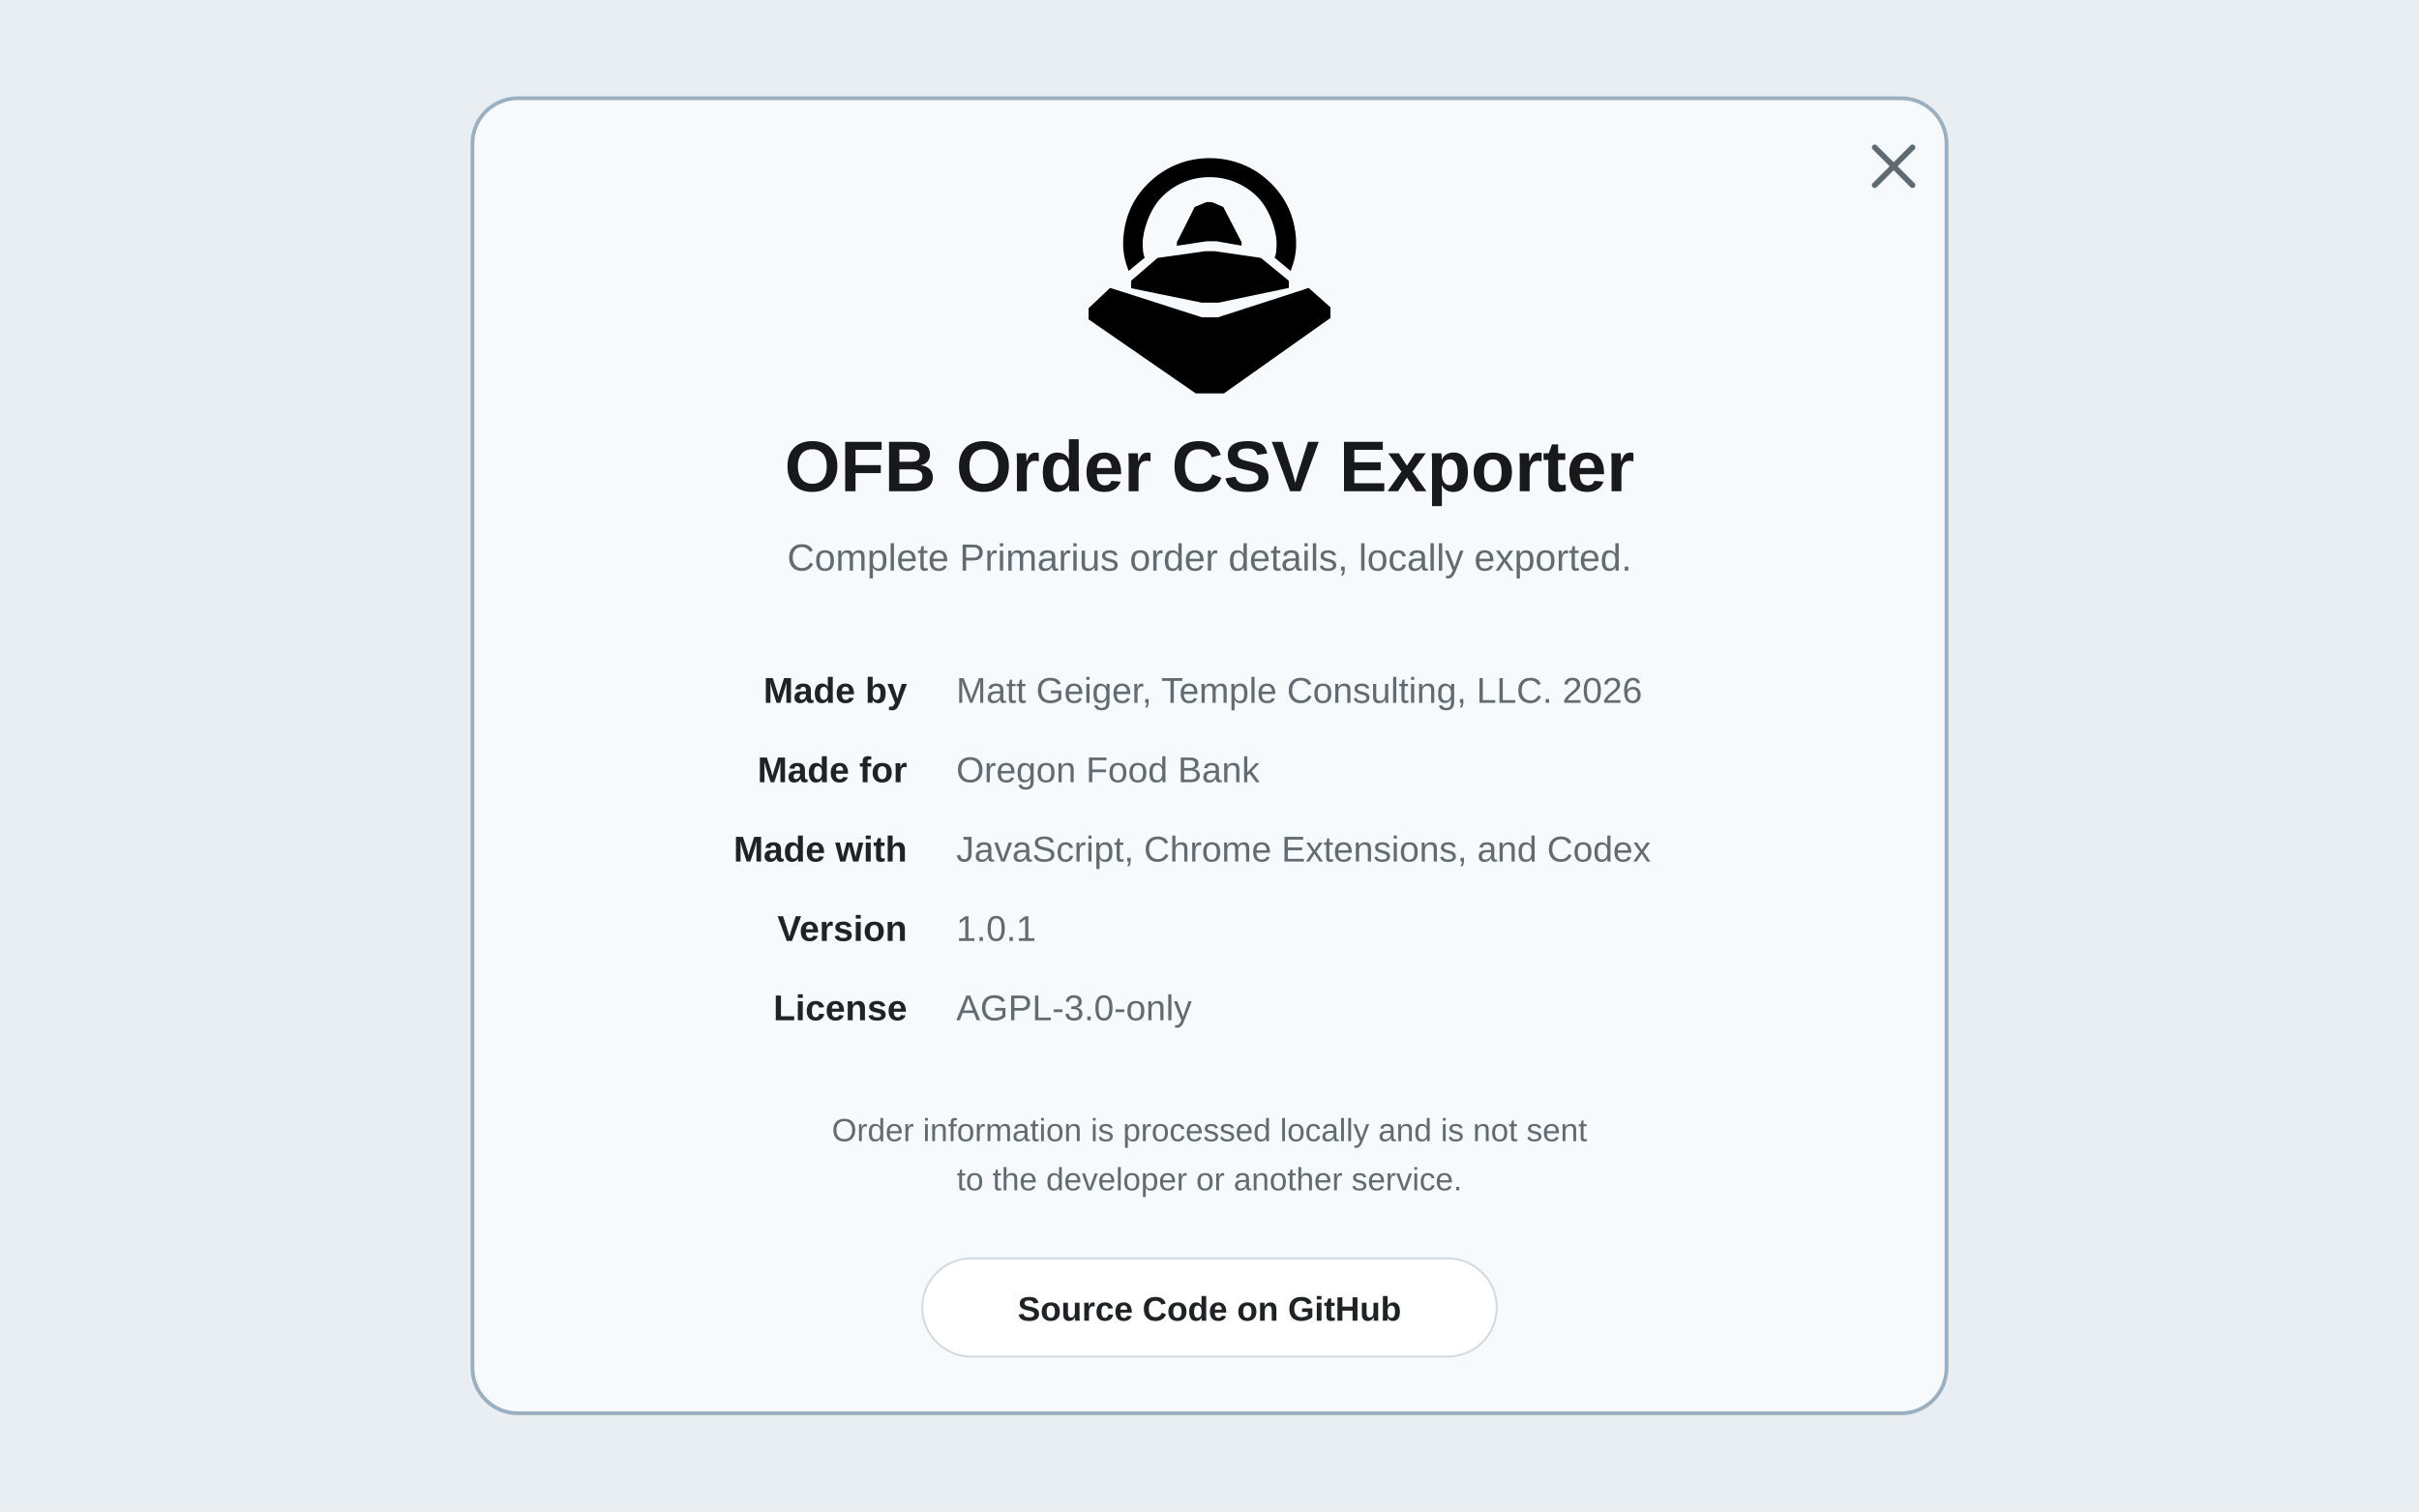
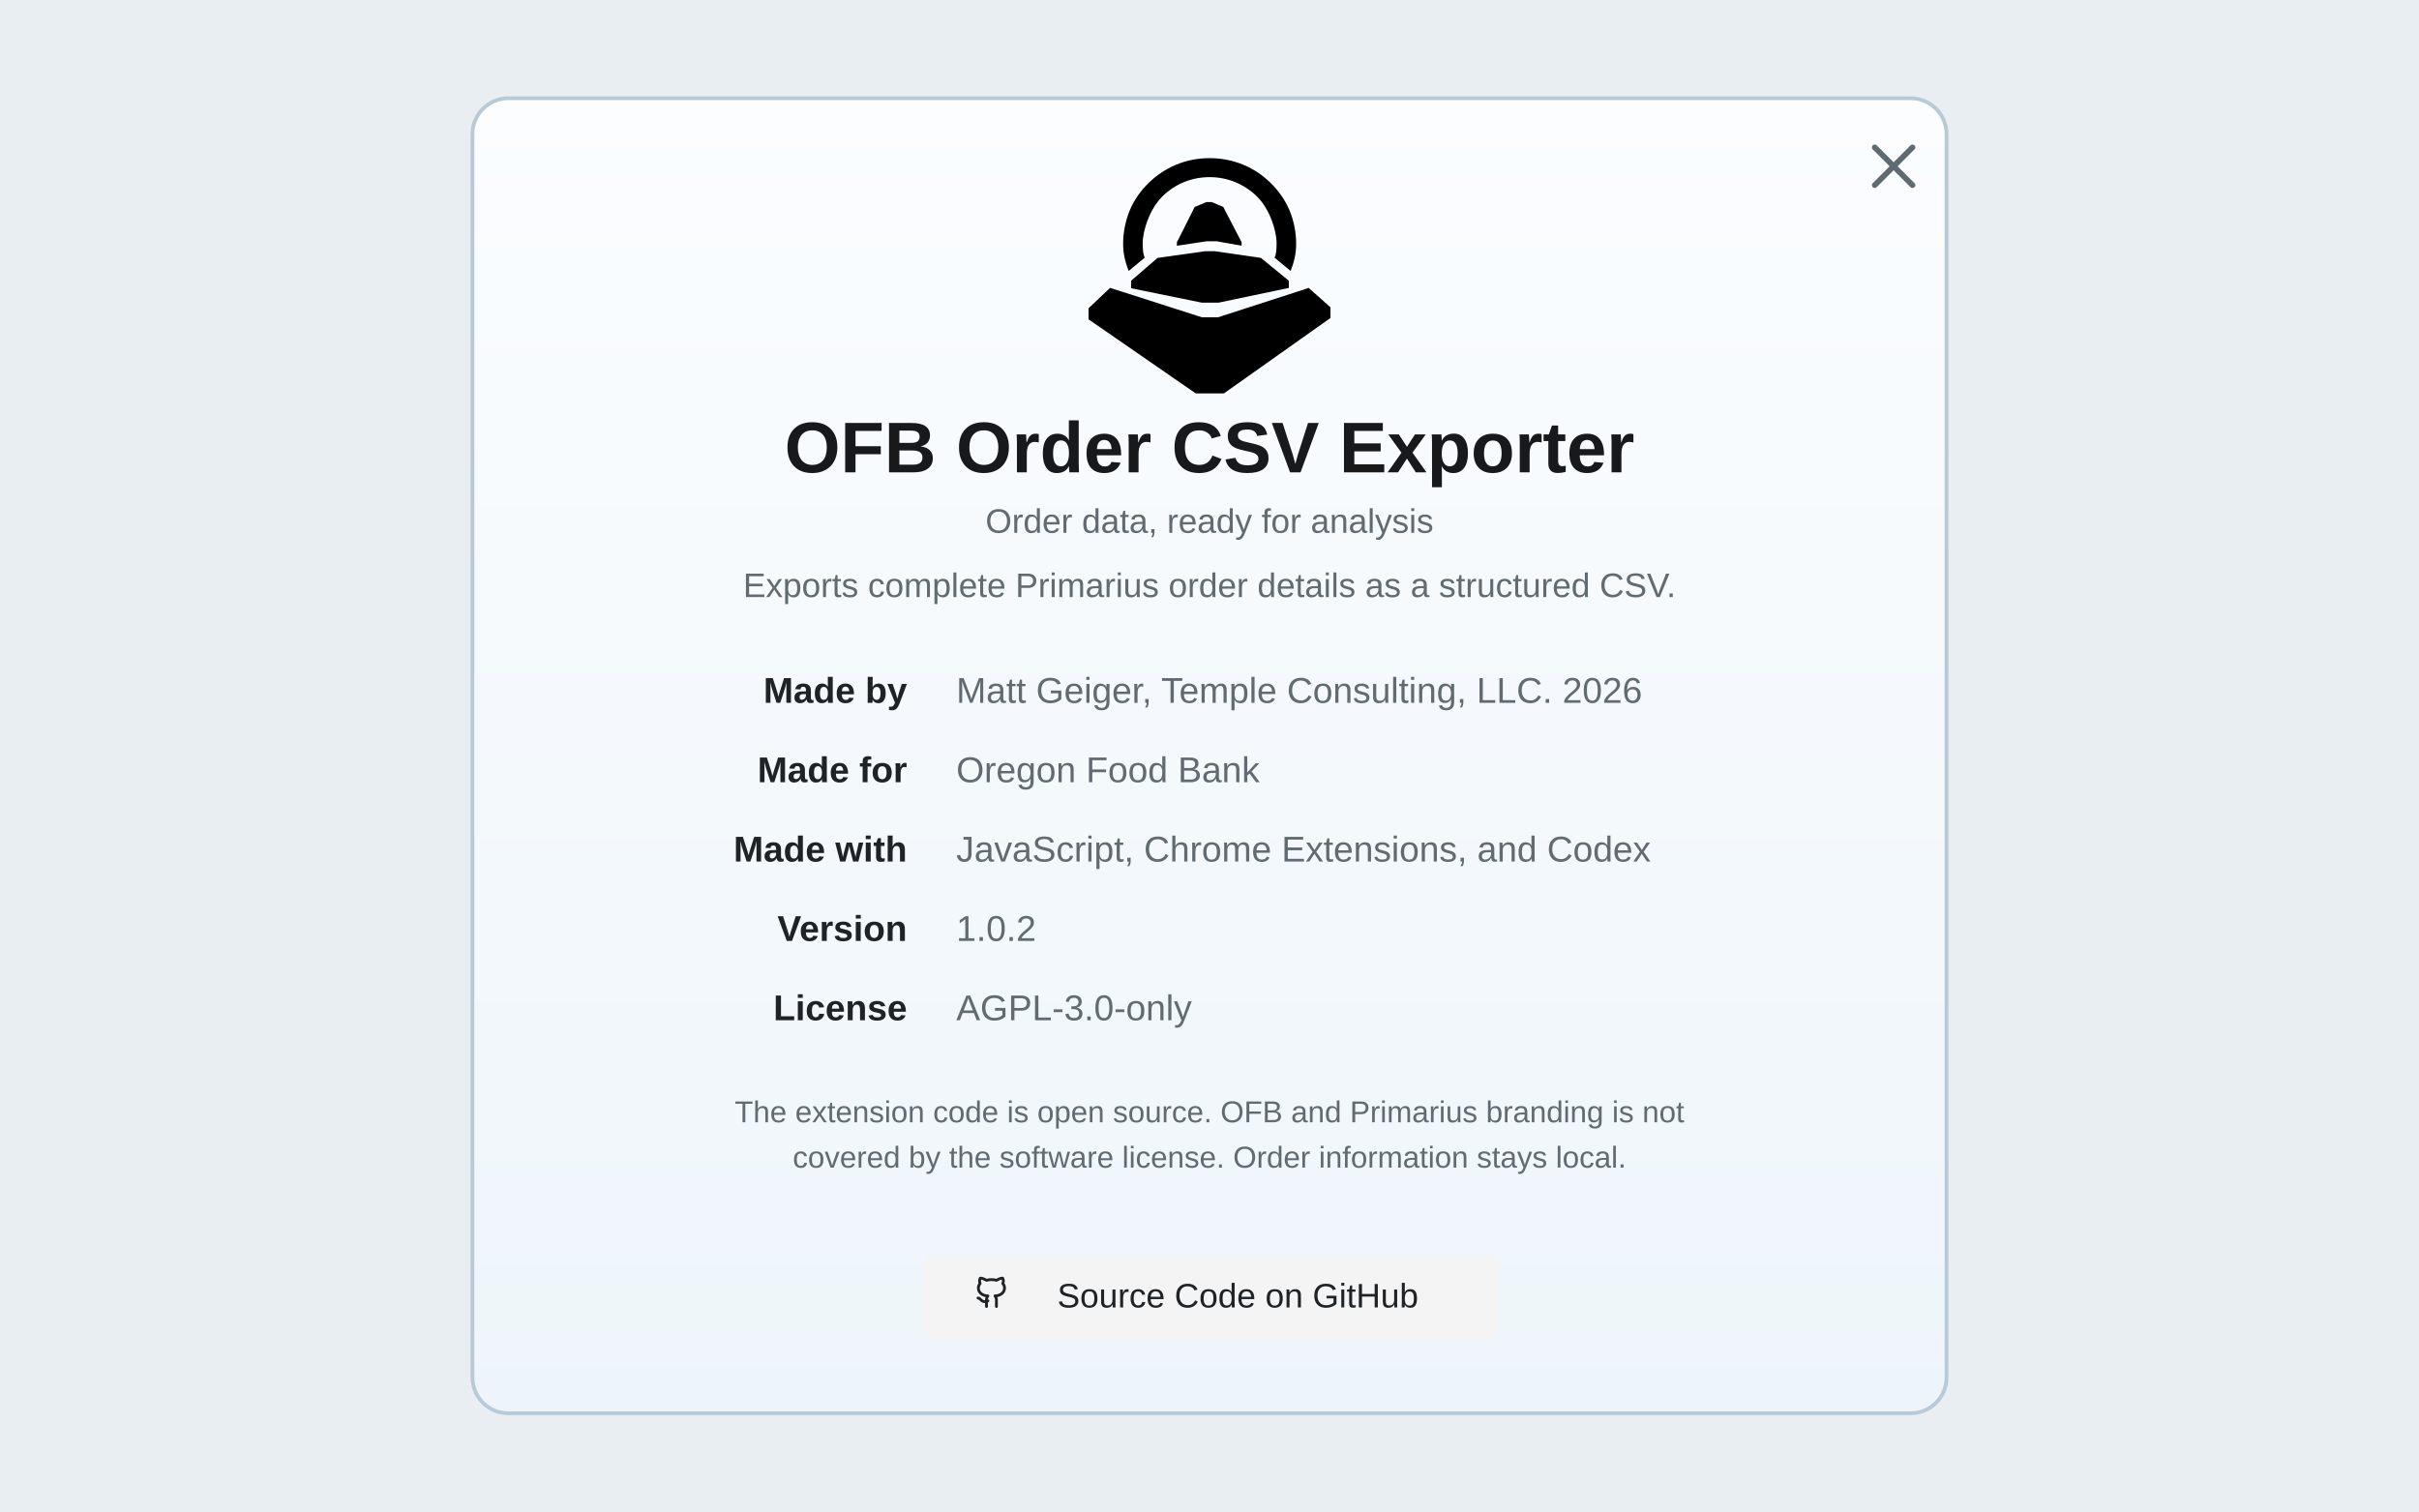
<svg xmlns="http://www.w3.org/2000/svg" width="1280" height="800" viewBox="0 0 1280 800">
+   <defs>
+     <linearGradient id="feed-card" x1="0" y1="0" x2="0" y2="1">
+       <stop offset="0" stop-color="#fbfdff" />
+       <stop offset="1" stop-color="#eef5fa" />
+     </linearGradient>
+   </defs>
  <rect width="1280" height="800" fill="#e8eef2" />
-   <rect x="250" y="52" width="780" height="696" rx="24" fill="#f7fafc" stroke="#9aafbf" stroke-width="2" />
+   <rect x="250" y="52" width="780" height="696" rx="19" fill="url(#feed-card)" stroke="#b9cad6" stroke-width="2" />
  <g transform="translate(992 78)" fill="none" stroke="#5f6b73" stroke-width="3" stroke-linecap="round">
    <path d="m0 0 20 20M20 0 0 20" />
  </g>
  <g transform="translate(576 82) scale(.25)" fill="#000">
    <path d="M45.5 281.5 0 324.6v23.5l226.8 156.7h59.8L512 345.2v-22.7l-46.2-41-23.5 7.8-168.5 54.5h-33.7L70.2 289.3l-24.7-7.8Z" />
    <path d="m146.1 218 101-14.2h19.8l97.9 14.2 59.2 48.4v15.1l-149 31.3h-35.1L90 282.2v-15.8l56.1-48.4Z" />
    <path d="M272 182.8h-22.2c-17.5 2.8-45.8 7.1-62.8 9.5v-7.6c0 .7 36.4-71.9 37.6-74.5l25-10.4h11.3l24.3 10.4c1.9 3.3 38 73.5 38.7 74.5v7.4c-15.6-2.8-36.4-6.4-52.2-9.2ZM439.4 187.2c0 22-4 38.3-11.6 58.5l-34.3-28.4s4.5-3.8 4.5-30.5-14.7-72.7-41.6-98.9C329.4 61.4 293.9 47 256.3 47c-38.1 0-73.3 14.4-100.1 40.9-27 26.7-41.6 72.7-41.6 98.9s4.5 30.5 4.5 30.5l-34.3 28.4c-7.6-20.6-11.6-36.9-11.6-58.5s4.7-47.8 14.2-70.3c9.2-21.8 22.7-40.9 39.5-57.3 16.6-16.3 36.2-29.6 58.2-38.8 22.7-9.5 46.6-14 71.2-14s48.3 4.5 71.2 14c22.5 9.2 41.6 22.5 58.2 38.8 16.8 16.3 30.3 36 39.5 57.3 9.5 22.5 14.2 48.3 14.2 70.3Z" />
  </g>
-   <text x="640" y="260" text-anchor="middle" fill="#17191b" font-family="Arial, Helvetica, sans-serif" font-size="38" font-weight="700">OFB Order CSV Exporter</text>
-   <text x="640" y="302" text-anchor="middle" fill="#626b72" font-family="Arial, Helvetica, sans-serif" font-size="20">Complete Primarius order details, locally exported.</text>
+   <text x="640" y="250" text-anchor="middle" fill="#17191b" font-family="Arial, Helvetica, sans-serif" font-size="38" font-weight="600">OFB Order CSV Exporter</text>
+   <text x="640" y="282" text-anchor="middle" fill="#626b72" font-family="Arial, Helvetica, sans-serif" font-size="18" font-weight="500">Order data, ready for analysis</text>
+   <text x="640" y="316" text-anchor="middle" fill="#626b72" font-family="Arial, Helvetica, sans-serif" font-size="18">Exports complete Primarius order details as a structured CSV.</text>
  <g font-family="Arial, Helvetica, sans-serif" font-size="19">
    <g fill="#202326" font-weight="700" text-anchor="end">
      <text x="480" y="372">Made by</text>
      <text x="480" y="414">Made for</text>
      <text x="480" y="456">Made with</text>
      <text x="480" y="498">Version</text>
      <text x="480" y="540">License</text>
    </g>
    <g fill="#626b72">
      <text x="506" y="372">Matt Geiger, Temple Consulting, LLC. 2026</text>
      <text x="506" y="414">Oregon Food Bank</text>
      <text x="506" y="456">JavaScript, Chrome Extensions, and Codex</text>
-       <text x="506" y="498">1.0.1</text>
+       <text x="506" y="498">1.0.2</text>
      <text x="506" y="540">AGPL-3.0-only</text>
    </g>
  </g>
-   <text x="640" y="604" text-anchor="middle" fill="#626b72" font-family="Arial, Helvetica, sans-serif" font-size="17">Order information is processed locally and is not sent</text>
-   <text x="640" y="630" text-anchor="middle" fill="#626b72" font-family="Arial, Helvetica, sans-serif" font-size="17">to the developer or another service.</text>
-   <rect x="488" y="666" width="304" height="52" rx="26" fill="#fff" stroke="#d1d9df" />
-   <text x="640" y="699" text-anchor="middle" fill="#202326" font-family="Arial, Helvetica, sans-serif" font-size="18" font-weight="700">Source Code on GitHub</text>
+   <text x="640" y="594" text-anchor="middle" fill="#626b72" font-family="Arial, Helvetica, sans-serif" font-size="16">The extension code is open source. OFB and Primarius branding is not</text>
+   <text x="640" y="618" text-anchor="middle" fill="#626b72" font-family="Arial, Helvetica, sans-serif" font-size="16">covered by the software license. Order information stays local.</text>
+   <rect x="488" y="664" width="304" height="44" rx="6" fill="#f4f4f5" />
+   <g transform="translate(516 675) scale(.75)" fill="none" stroke="#202326" stroke-width="2" stroke-linecap="round" stroke-linejoin="round">
+     <path d="M15 22v-4a4.8 4.8 0 0 0-1-3.5c3.28 0 6.72-2 6.72-5.5A4.5 4.5 0 0 0 19.5 5.8 4.22 4.22 0 0 0 19.4 2S18.23 1.65 15 3.48a13.38 13.38 0 0 0-7 0C4.77 1.65 3.6 2 3.6 2a4.22 4.22 0 0 0-.1 3.8A4.5 4.5 0 0 0 2.28 9c0 3.5 3.44 5.5 6.72 5.5-.39.49-.68 1.05-.85 1.65-.17.6-.22 1.23-.15 1.85v4" />
+     <path d="M9 18c-4.51 2-5-2-7-2" />
+   </g>
+   <text x="655" y="692" text-anchor="middle" fill="#202326" font-family="Arial, Helvetica, sans-serif" font-size="18" font-weight="500">Source Code on GitHub</text>
</svg>
